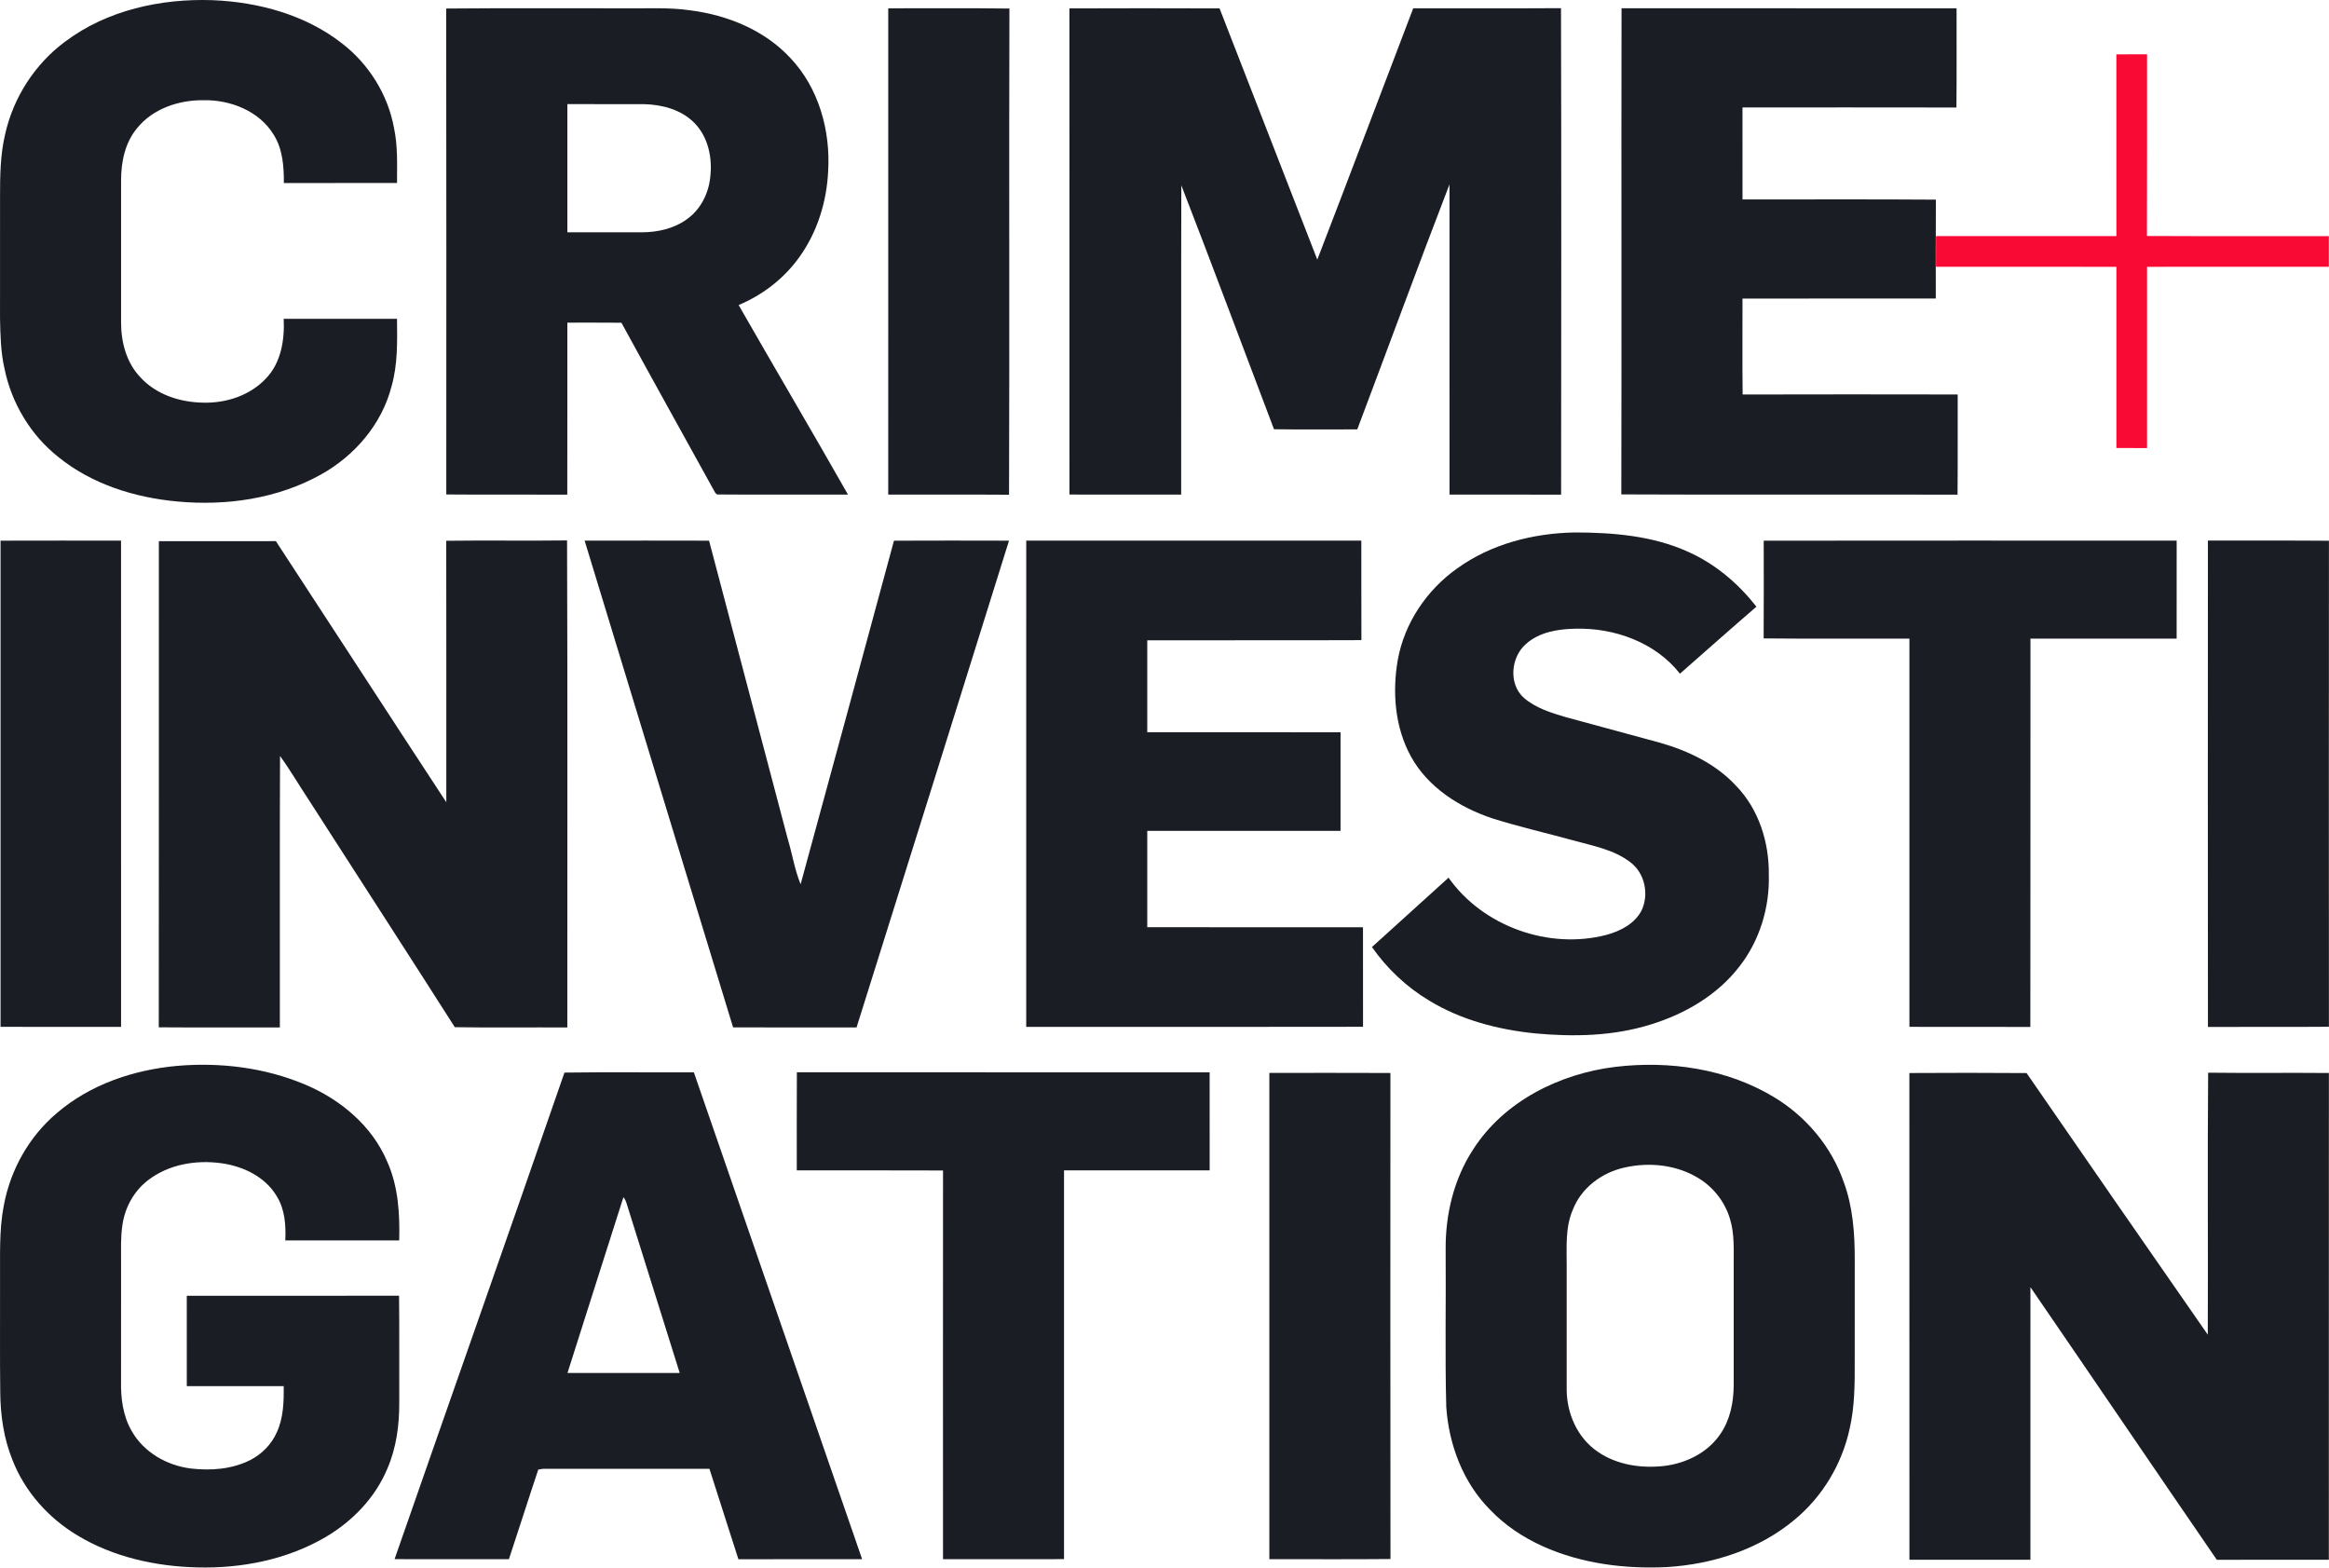
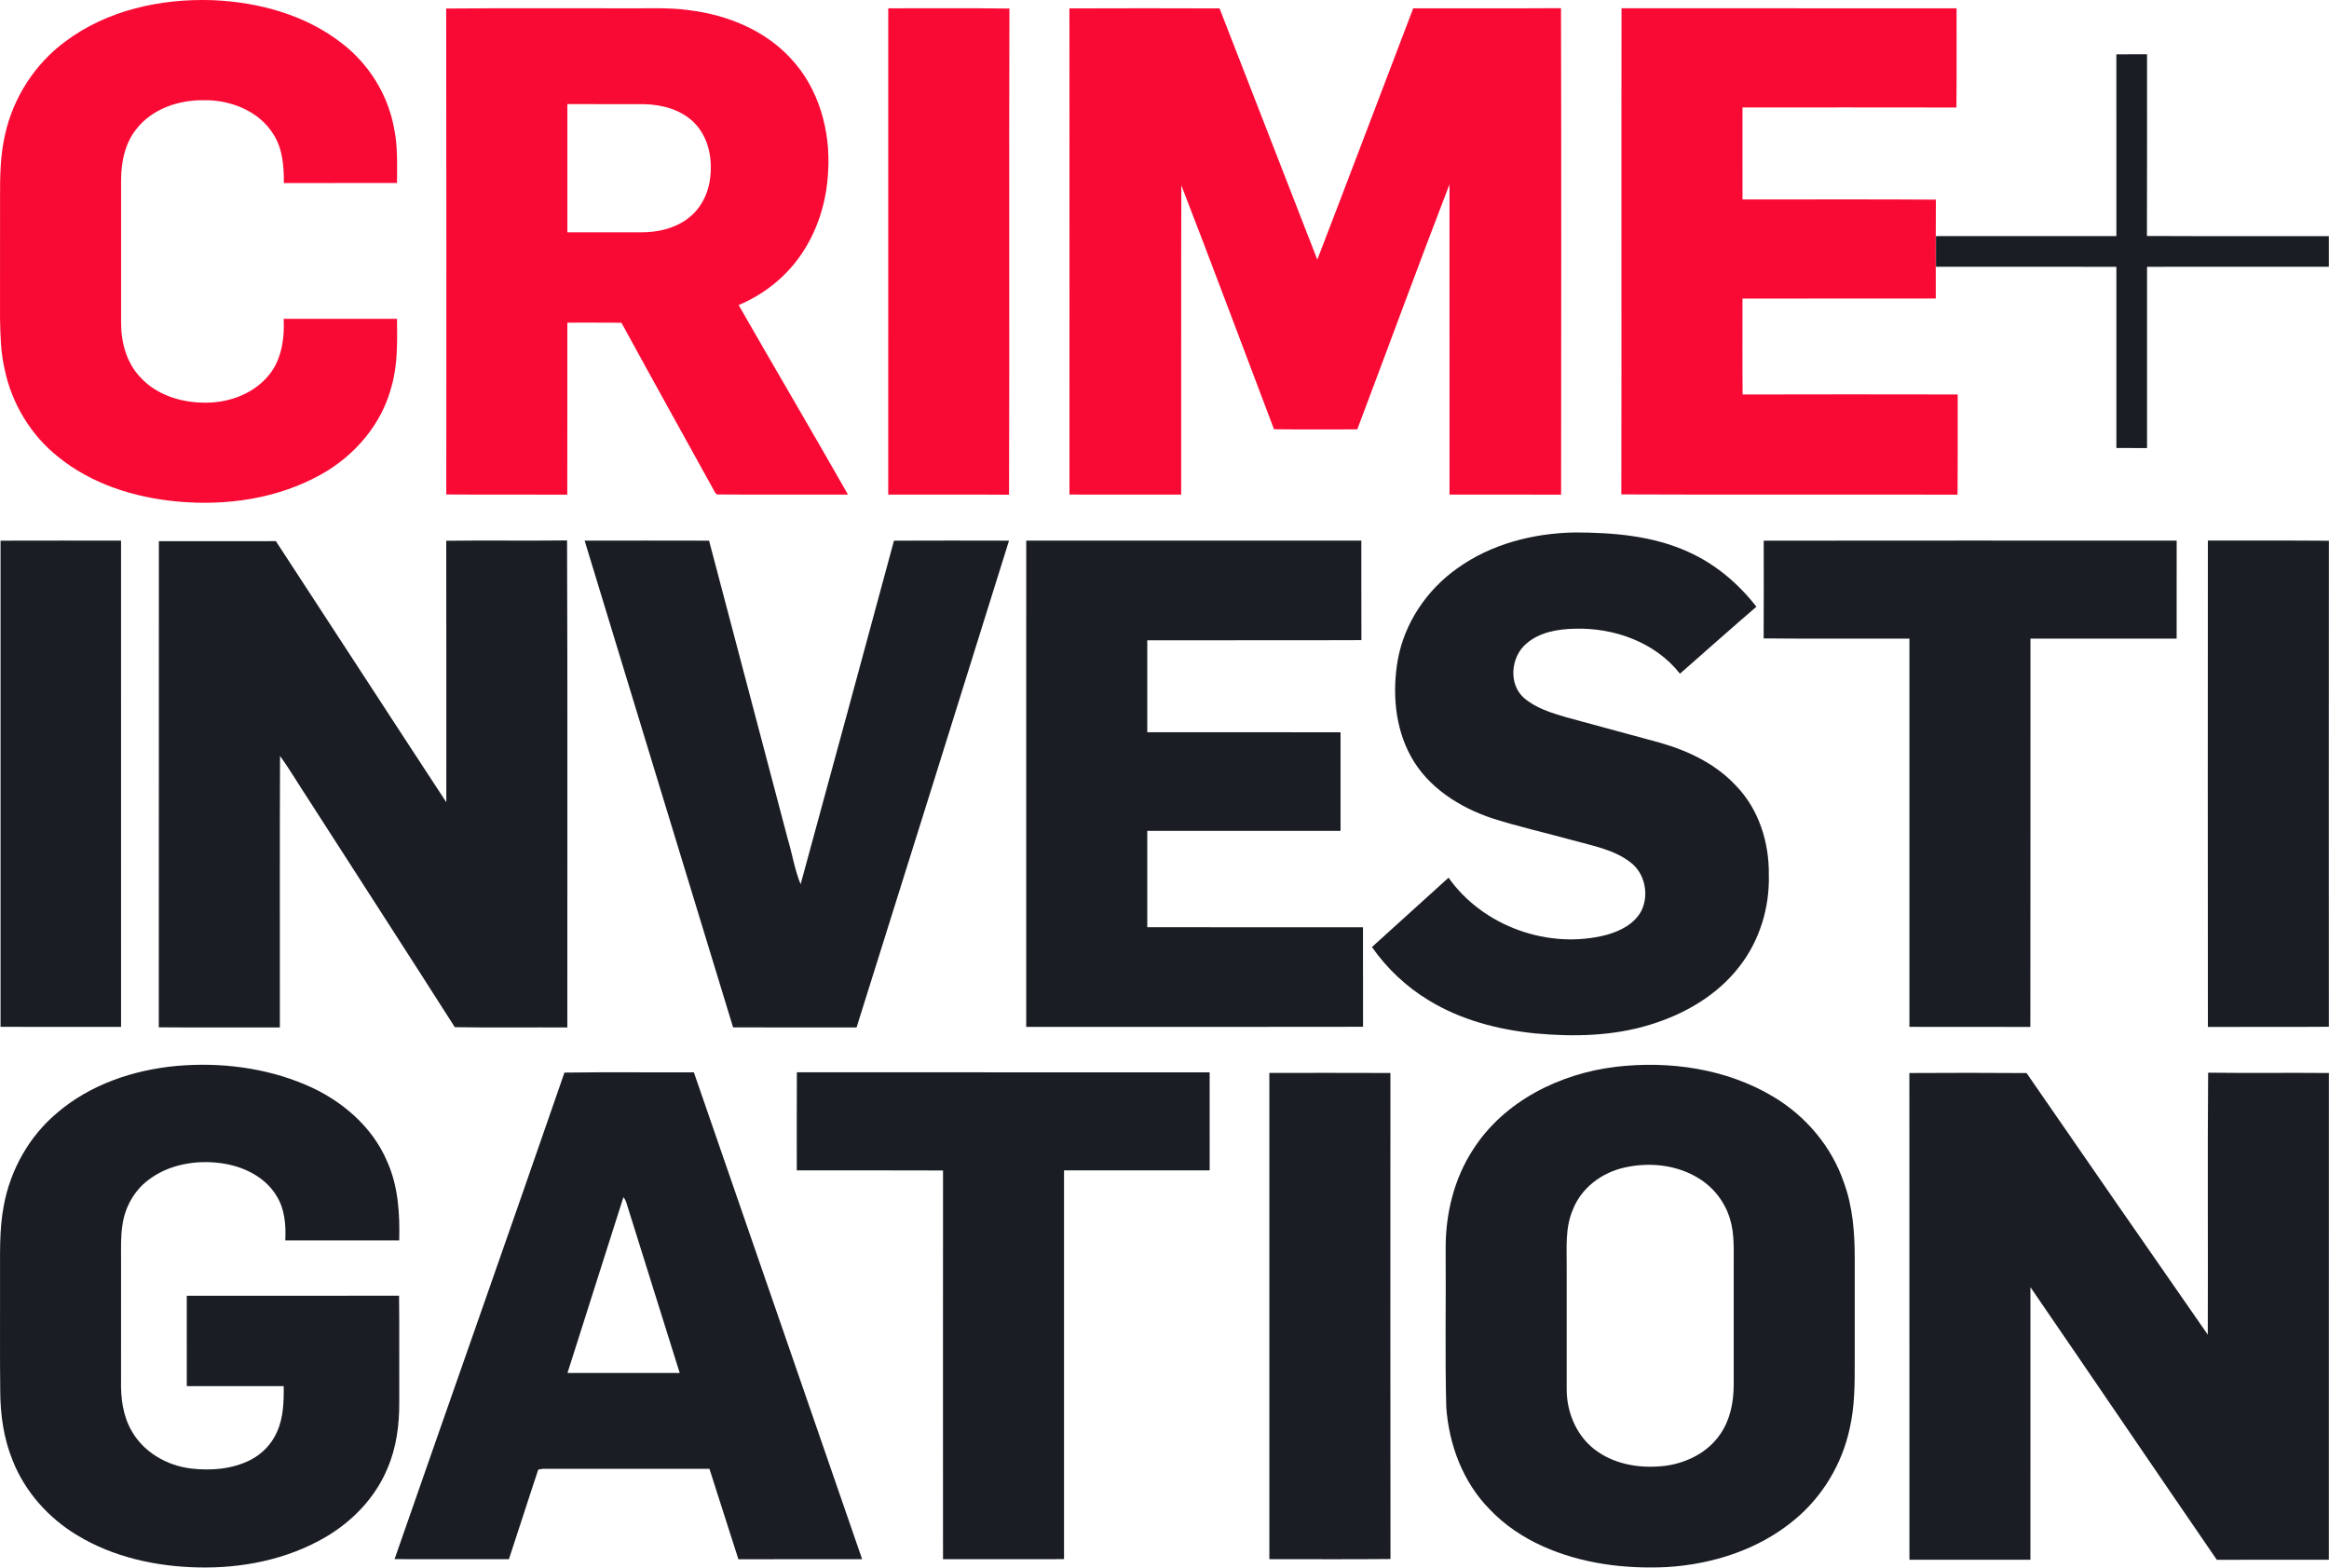
<svg xmlns="http://www.w3.org/2000/svg" id="svg42" width="1063.3pt" height="715.59pt" version="1.1" viewBox="0 0 1063.3 715.59">
-   <g id="#0f0f0fff" transform="translate(-194.98 -141.71)" fill="#1a1d24">
-     <path id="path2" d="m224.77 160.67c19.13-14.37 43.73-19.7 67.31-18.88 21.03 0.87 42.52 6.71 59.25 19.89 12.11 9.4 20.71 23.22 23.51 38.32 1.79 8.3 1.4 16.82 1.4 25.24-17.22 0.04-34.45-0.02-51.67 0.03 0.05-7.58-0.51-15.55-4.68-22.13-6.56-10.75-19.7-15.91-31.92-15.68-11.33-0.15-23.38 3.86-30.58 12.99-5.39 6.56-7.11 15.25-7.13 23.53-0.01 21.68-0.02 43.36 0 65.04 0 8.94 2.46 18.28 8.77 24.89 7.27 8 18.35 11.52 28.94 11.62 10.41 0.23 21.28-3.35 28.48-11.1 6.89-7.19 8.51-17.6 8.05-27.17 17.25-0.03 34.49-0.01 51.74-0.01 0.09 10.32 0.38 20.83-2.51 30.86-4.42 17.27-16.89 31.75-32.34 40.29-19.76 11.01-43.12 14.33-65.45 12.25-19.42-1.78-38.99-7.87-54.3-20.29-12.63-9.96-21.36-24.55-24.59-40.28-1.75-7.56-1.9-15.35-2.06-23.07 0.02-18.34 0.01-36.69 0.01-55.04-0.01-9.67 0.07-19.45 2.31-28.92 3.73-16.8 13.6-32.15 27.46-42.38z" />
-     <path id="path4" d="m398.69 145.61c27.42-0.26 54.86-0.04 82.28-0.11 9.7 0.13 19.46-0.49 29.1 0.92 16.99 2.16 33.95 9.03 45.75 21.77 12.98 13.67 18.37 33.18 17.25 51.71-0.66 13.91-4.95 27.78-13.12 39.14-6.93 9.74-16.74 17.32-27.75 21.93 16.54 28.9 33.47 57.58 49.93 86.53-19.94-0.05-39.89 0.1-59.82-0.06-0.2-0.2-0.61-0.6-0.81-0.8-14.27-25.86-28.65-51.67-42.81-77.6-8.23-0.09-16.46-0.02-24.69-0.04-0.03 26.17 0.05 52.35-0.03 78.52-18.42-0.08-36.83 0.07-55.24-0.08 0.01-73.94 0.08-147.89-0.04-221.83m55.32 43.63c-0.02 19.51-0.02 39.01 0 58.51 11.34 0 22.67-0.01 34.01 0.01 7.25-0.01 14.73-1.69 20.65-6.04 6.06-4.31 9.7-11.45 10.53-18.76 1.14-8.8-0.75-18.55-7.13-25.06-5.94-6.11-14.71-8.44-23.01-8.64-11.68-0.04-23.36 0.01-35.05-0.02z" />
-     <path id="path6" d="m600.51 145.5c18.43 0.06 36.88-0.14 55.32 0.11-0.24 73.98 0.09 147.97-0.17 221.95-18.38-0.14-36.77-0.01-55.16-0.07-0.01-73.99-0.01-147.99 0.01-221.99z" />
-     <path id="path8" d="m683.22 145.55c22.85-0.09 45.7-0.09 68.55 0 14.84 38.24 29.71 76.47 44.62 114.68 14.74-38.18 29.15-76.49 43.79-114.72 22.49-0.07 44.98 0.08 67.47-0.07 0.2 74.02 0.1 148.06 0.05 222.09-16.98-0.07-33.96 0-50.95-0.04-0.01-47.2 0.01-94.4-0.01-141.6-14.33 37.16-28.03 74.58-42.1 111.84-12.67 0-25.35 0.11-38.02-0.06-14.09-37.13-27.96-74.35-42.31-111.36-0.14 47.06-0.01 94.12-0.07 141.18-17 0.01-34 0.04-51-0.01 0-73.98 0.04-147.95-0.02-221.93z" />
-     <path id="path10" d="m935.19 367.41c0.17-73.98-0.04-147.96 0.1-221.93 50.99 0.05 101.97-0.01 152.96 0.03-0.04 15.09 0.09 30.18-0.07 45.28-32.56-0.08-65.12-0.02-97.67-0.03-0.01 14-0.03 28 0.01 42 29.43 0.04 58.86-0.13 88.28 0.09-0.11 15.04-0.02 30.09-0.04 45.14-29.42 0.03-58.84 0-88.25 0.01 0.04 14.6-0.11 29.2 0.07 43.8 32.73-0.09 65.46-0.07 98.18-0.01-0.06 15.25 0.08 30.5-0.07 45.74-51.17-0.13-102.34 0.12-153.5-0.12z" />
-     <path id="path12" d="m860.24 401.21c15.5-11.19 34.79-16.1 53.74-16.43 17.49 0.03 35.5 1.5 51.63 8.8 12.36 5.5 23 14.46 31.25 25.11-11.73 10.08-23.27 20.37-34.9 30.57-11.26-14.36-30.1-21.07-47.96-20.53-7.81 0.14-16.28 1.57-22.31 6.93-6.95 5.99-8.1 18.3-1 24.62 5.46 4.71 12.53 6.88 19.34 8.87 14.29 3.9 28.61 7.76 42.91 11.65 12.84 3.67 25.45 9.69 34.63 19.63 10.39 10.68 15.15 25.89 14.96 40.6 0.42 14.97-4.2 30.14-13.48 41.97-10.04 13.01-24.86 21.63-40.41 26.39-17.03 5.35-35.16 5.71-52.8 4.08-16.88-1.72-33.8-6.09-48.39-14.99-10.31-6.18-19.23-14.58-26.11-24.43 11.67-10.53 23.33-21.08 34.97-31.66 15.72 22.27 45.81 32.96 72.12 26.1 6.32-1.73 12.83-5.04 15.97-11.08 3.53-7.29 1.58-16.98-4.94-21.96-7.61-5.95-17.41-7.62-26.49-10.16-12.17-3.35-24.5-6.14-36.54-9.94-15.06-5.01-29.59-14.17-37.36-28.42-7.28-13.31-8.5-29.27-5.93-44.01 3.04-16.79 13.23-31.9 27.1-41.71z" />
-     <path id="path14" d="m398.71 388.58c18.39-0.25 36.78 0.08 55.16-0.16 0.29 74.11 0.06 148.22 0.12 222.34-17.12-0.1-34.25 0.16-51.37-0.13-22.18-34.83-44.66-69.46-66.96-104.21-4.32-6.5-8.24-13.27-12.83-19.58-0.19 41.3-0.02 82.61-0.08 123.91-18.43-0.03-36.86 0.08-55.28-0.06 0.08-73.98 0-147.96 0.04-221.93 17.81-0.02 35.61-0.01 53.42-0.01 25.99 39.69 51.77 79.53 77.81 119.19-0.01-39.79 0.05-79.57-0.03-119.36z" />
-     <path id="path16" d="m663.51 388.5c50.99-0.01 101.99-0.01 152.98 0.01 0.04 15.14-0.03 30.29 0.04 45.43-32.59 0.14-65.18 0.01-97.77 0.07-0.01 13.99-0.01 27.99 0 41.98 29.41 0.02 58.82 0 88.24 0.01v45c-29.42 0.01-58.83-0.01-88.24 0.01-0.01 14.66-0.01 29.32 0 43.99 32.83 0.01 65.66-0.01 98.49 0.01 0.02 15.14-0.02 30.29 0.02 45.44-51.26 0.12-102.51 0.03-153.77 0.04 0-73.99-0.01-147.99 0.01-221.99z" />
-     <path id="path18" d="m1203 388.49c18.41 0.07 36.83-0.09 55.25 0.08-0.05 73.95-0.04 147.91-0.01 221.87-18.41 0.16-36.82-0.01-55.23 0.08-0.08-74.01-0.05-148.02-0.01-222.03z" />
-     <path id="path20" d="m195.23 388.53c18.34-0.07 36.68-0.02 55.01-0.02 0.02 73.99 0.01 147.99 0.01 221.98-18.34 0-36.68 0.05-55.02-0.02 0.03-73.98 0.03-147.96 0-221.94z" />
-     <path id="path22" d="m461.89 388.51c18.94-0.01 37.88-0.04 56.81 0.02 11.97 45.33 23.92 90.67 35.88 136 2.08 6.91 3.19 14.18 5.92 20.86 14.29-52.26 28.47-104.55 42.62-156.85 17.51-0.08 35.01-0.05 52.52-0.01-23.09 74.1-46.37 148.16-69.6 222.22-18.79-0.02-37.58 0.05-56.37-0.03-22.61-74.07-45.23-148.13-67.78-222.21z" />
-     <path id="path24" d="m1000.2 388.54c62.84-0.08 125.69-0.04 188.53-0.02-0.02 14.91 0 29.81-0.01 44.72-22.25 0.02-44.49 0.01-66.74 0.01-0.05 59.09 0.05 118.18-0.05 177.27-18.41-0.06-36.81 0.02-55.21-0.04v-177.23c-22.19-0.07-44.37 0.13-66.55-0.1 0.1-14.87 0.04-29.74 0.03-44.61z" />
-     <path id="path26" d="m220.9 649.88c15.25-13.14 35.17-19.8 55.01-21.59 19.73-1.69 40.05 0.81 58.36 8.53 16.13 6.78 30.64 18.88 37.52 35.26 5.04 11.24 5.75 23.77 5.45 35.91-17.33 0.01-34.67 0.03-52.01-0.01 0.33-6.92-0.18-14.22-3.94-20.24-5.28-8.89-15.41-13.67-25.37-15.02-11.53-1.58-24.09 0.56-33.43 7.84-6.42 4.92-10.55 12.53-11.63 20.51-0.82 5.27-0.59 10.61-0.61 15.93-0.01 18.35 0.02 36.71-0.01 55.06-0.16 7.88 0.84 16.07 4.9 22.98 5.48 9.68 16.02 15.68 26.88 17.05 9.19 1.09 18.94 0.36 27.3-3.89 5.32-2.73 9.7-7.24 12.09-12.74 2.99-6.54 3.18-13.89 3.09-20.95-14.75-0.02-29.5 0-44.24-0.01-0.02-13.75-0.01-27.5-0.01-41.25 32.31-0.03 64.61 0.05 96.92-0.04 0.2 16.27 0.01 32.55 0.09 48.82 0.05 10.19-1.31 20.54-5.36 29.96-5.52 13.37-16.01 24.25-28.41 31.49-17.59 10.26-38.29 14.3-58.51 13.77-18.98-0.47-38.26-4.7-54.64-14.6-13.19-7.9-24.01-19.97-29.63-34.34-4.03-9.9-5.56-20.63-5.62-31.27-0.21-16.67-0.03-33.35-0.09-50.03 0.11-11.65-0.52-23.43 1.71-34.93 2.99-16.26 11.51-31.52 24.19-42.2z" />
-     <path id="path28" d="m932.54 628.74c24.58-2.92 50.65 0.81 72.1 13.67 14.7 8.77 26.45 22.6 32.06 38.84 4.25 11.4 5.09 23.68 5.06 35.74-0.03 15.33 0 30.67-0.01 46.01 0.03 10.38 0.03 20.89-2.35 31.07-3.48 16.02-12.35 30.82-24.98 41.3-16.26 13.67-37.43 20.45-58.42 21.73-19.23 0.93-38.95-1.55-56.62-9.48-9.03-4.06-17.44-9.64-24.25-16.84-12.24-12.37-18.66-29.56-19.86-46.72-0.63-24-0.08-48.03-0.28-72.04-0.12-15.92 3.76-32.13 12.53-45.55 14.11-22.06 39.54-34.65 65.02-37.73m4.07 45.98c-10.29 2.27-19.74 9.28-23.57 19.28-3.55 8.2-2.73 17.27-2.79 25.97v56.06c0 11.01 4.97 22.23 14.26 28.47 8.83 6.07 20.07 7.64 30.53 6.4 9.87-1.25 19.66-6.1 25.33-14.49 4.53-6.52 6.1-14.6 6.13-22.43v-54.03c-0.07-7.3 0.48-14.8-1.72-21.87-2.3-7.67-7.52-14.38-14.36-18.52-10.01-6.14-22.49-7.43-33.81-4.84z" />
-     <path id="path30" d="m452.68 631.36c19.69-0.27 39.39-0.03 59.08-0.12 25.62 74.07 51.23 148.16 76.82 222.25-18.83 0.05-37.65-0.04-56.48 0.04-4.47-13.75-8.78-27.55-13.23-41.3-25.31 0.04-50.62 0.03-75.93 0-0.55 0.09-1.66 0.27-2.21 0.36-4.56 13.61-8.88 27.3-13.41 40.92-17.4-0.04-34.8 0.03-52.2-0.03 25.78-74.06 51.93-148 77.56-222.12m26.92 56.88c-8.58 26.73-16.98 53.52-25.54 80.26 17.08-0.01 34.16 0.01 51.24-0.01-8.06-25.86-16.24-51.67-24.29-77.53-0.29-1.01-0.76-1.92-1.41-2.72z" />
-     <path id="path32" d="m558.79 631.23c62.82 0.03 125.63 0.01 188.45 0.02 0.02 14.91 0.01 29.83 0.01 44.74-22.17 0.02-44.33 0-66.49 0.02-0.01 59.15-0.02 118.31 0 177.47-18.42 0.05-36.84 0.01-55.25 0.02-0.01-59.15-0.04-118.3 0.01-177.45-22.25-0.11-44.51-0.01-66.77-0.06 0.02-14.92-0.06-29.84 0.04-44.76z" />
-     <path id="path34" d="m1066.7 631.56c17.83-0.09 35.67-0.13 53.51 0.02 27.48 39.87 55.08 79.67 82.73 119.43 0.16-39.87-0.17-79.74 0.16-119.6 18.37 0.23 36.76-0.03 55.13 0.14-0.04 74.07 0.02 148.13-0.02 222.2-17.05 0.02-34.1-0.03-51.15 0.03-28.46-41.42-56.65-83.03-85.09-124.46-0.02 41.48 0.02 82.96-0.01 124.44-18.41-0.01-36.82-0.01-55.23-0.01-0.04-74.06 0.02-148.13-0.03-222.19z" />
-     <path id="path36" d="m774.5 631.51c18.43 0 36.85-0.06 55.27 0.03-0.01 73.96-0.07 147.92 0.03 221.88-18.43 0.19-36.86 0.04-55.3 0.07 0-73.99-0.01-147.99 0-221.98z" />
+   <g id="g877" fill="#f90a34">
+     <path id="path2" d="m29.79 18.96c19.13-14.37 43.73-19.7 67.31-18.88 21.03 0.87 42.52 6.71 59.25 19.89 12.11 9.4 20.71 23.22 23.51 38.32 1.79 8.3 1.4 16.82 1.4 25.24-17.22 0.04-34.45-0.02-51.67 0.03 0.05-7.58-0.51-15.55-4.68-22.13-6.56-10.75-19.7-15.91-31.92-15.68-11.33-0.15-23.38 3.86-30.58 12.99-5.39 6.56-7.11 15.25-7.13 23.53-0.01 21.68-0.02 43.36 0 65.04 0 8.94 2.46 18.28 8.77 24.89 7.27 8 18.35 11.52 28.94 11.62 10.41 0.23 21.28-3.35 28.48-11.1 6.89-7.19 8.51-17.6 8.05-27.17 17.25-0.03 34.49-0.01 51.74-0.01 0.09 10.32 0.38 20.83-2.51 30.86-4.42 17.27-16.89 31.75-32.34 40.29-19.76 11.01-43.12 14.33-65.45 12.25-19.42-1.78-38.99-7.87-54.3-20.29-12.63-9.96-21.36-24.55-24.59-40.28-1.75-7.56-1.9-15.35-2.06-23.07 0.02-18.34 0.01-36.69 0.01-55.04-0.01-9.67 0.07-19.45 2.31-28.92 3.73-16.8 13.6-32.15 27.46-42.38z" />
+     <path id="path4" d="m203.71 3.9c27.42-0.26 54.86-0.04 82.28-0.11 9.7 0.13 19.46-0.49 29.1 0.92 16.99 2.16 33.95 9.03 45.75 21.77 12.98 13.67 18.37 33.18 17.25 51.71-0.66 13.91-4.95 27.78-13.12 39.14-6.93 9.74-16.74 17.32-27.75 21.93 16.54 28.9 33.47 57.58 49.93 86.53-19.94-0.05-39.89 0.1-59.82-0.06-0.2-0.2-0.61-0.6-0.81-0.8-14.27-25.86-28.65-51.67-42.81-77.6-8.23-0.09-16.46-0.02-24.69-0.04-0.03 26.17 0.05 52.35-0.03 78.52-18.42-0.08-36.83 0.07-55.24-0.08 0.01-73.94 0.08-147.89-0.04-221.83m55.32 43.63c-0.02 19.51-0.02 39.01 0 58.51 11.34 0 22.67-0.01 34.01 0.01 7.25-0.01 14.73-1.69 20.65-6.04 6.06-4.31 9.7-11.45 10.53-18.76 1.14-8.8-0.75-18.55-7.13-25.06-5.94-6.11-14.71-8.44-23.01-8.64-11.68-0.04-23.36 0.01-35.05-0.02z" />
+     <path id="path6" d="m405.53 3.79c18.43 0.06 36.88-0.14 55.32 0.11-0.24 73.98 0.09 147.97-0.17 221.95-18.38-0.14-36.77-0.01-55.16-0.07-0.01-73.99-0.01-147.99 0.01-221.99z" />
+     <path id="path8" d="m488.24 3.84c22.85-0.09 45.7-0.09 68.55 0 14.84 38.24 29.71 76.47 44.62 114.68 14.74-38.18 29.15-76.49 43.79-114.72 22.49-0.07 44.98 0.08 67.47-0.07 0.2 74.02 0.1 148.06 0.05 222.09-16.98-0.07-33.96 0-50.95-0.04-0.01-47.2 0.01-94.4-0.01-141.6-14.33 37.16-28.03 74.58-42.1 111.84-12.67 0-25.35 0.11-38.02-0.06-14.09-37.13-27.96-74.35-42.31-111.36-0.14 47.06-0.01 94.12-0.07 141.18-17 0.01-34 0.04-51-0.01 0-73.98 0.04-147.95-0.02-221.93z" />
+     <path id="path10" d="m740.21 225.7c0.17-73.98-0.04-147.96 0.1-221.93 50.99 0.05 101.97-0.01 152.96 0.03-0.04 15.09 0.09 30.18-0.07 45.28-32.56-0.08-65.12-0.02-97.67-0.03-0.01 14-0.03 28 0.01 42 29.43 0.04 58.86-0.13 88.28 0.09-0.11 15.04-0.02 30.09-0.04 45.14-29.42 0.03-58.84 0-88.25 0.01 0.04 14.6-0.11 29.2 0.07 43.8 32.73-0.09 65.46-0.07 98.18-0.01-0.06 15.25 0.08 30.5-0.07 45.74-51.17-0.13-102.34 0.12-153.5-0.12z" />
  </g>
-   <g id="#06f5cbfe" transform="translate(-194.98 -141.71)" fill="#f90a34">
-     <path id="path39" d="m1161.2 166.51c4.66-0.02 9.33-0.01 14.01-0.01-0.03 27.65 0.06 55.3-0.05 82.94 27.68 0.14 55.37 0.01 83.05 0.07-0.01 4.66-0.01 9.32 0 13.98-27.67 0.03-55.34-0.01-83 0.02v82.74c-4.68 0-9.34 0-14-0.01v-82.73c-27.46-0.02-54.91 0-82.37-0.01-0.01-4.67-0.01-9.33 0-14 27.46-0.01 54.91 0.02 82.37-0.01-0.01-27.66 0-55.32-0.01-82.98z" fill="#f90a34" />
+   <g id="g870" fill="#1a1d24">
+     <path id="path12" d="m665.26 259.5c15.5-11.19 34.79-16.1 53.74-16.43 17.49 0.03 35.5 1.5 51.63 8.8 12.36 5.5 23 14.46 31.25 25.11-11.73 10.08-23.27 20.37-34.9 30.57-11.26-14.36-30.1-21.07-47.96-20.53-7.81 0.14-16.28 1.57-22.31 6.93-6.95 5.99-8.1 18.3-1 24.62 5.46 4.71 12.53 6.88 19.34 8.87 14.29 3.9 28.61 7.76 42.91 11.65 12.84 3.67 25.45 9.69 34.63 19.63 10.39 10.68 15.15 25.89 14.96 40.6 0.42 14.97-4.2 30.14-13.48 41.97-10.04 13.01-24.86 21.63-40.41 26.39-17.03 5.35-35.16 5.71-52.8 4.08-16.88-1.72-33.8-6.09-48.39-14.99-10.31-6.18-19.23-14.58-26.11-24.43 11.67-10.53 23.33-21.08 34.97-31.66 15.72 22.27 45.81 32.96 72.12 26.1 6.32-1.73 12.83-5.04 15.97-11.08 3.53-7.29 1.58-16.98-4.94-21.96-7.61-5.95-17.41-7.62-26.49-10.16-12.17-3.35-24.5-6.14-36.54-9.94-15.06-5.01-29.59-14.17-37.36-28.42-7.28-13.31-8.5-29.27-5.93-44.01 3.04-16.79 13.23-31.9 27.1-41.71z" />
+     <path id="path14" d="m203.73 246.87c18.39-0.25 36.78 0.08 55.16-0.16 0.29 74.11 0.06 148.22 0.12 222.34-17.12-0.1-34.25 0.16-51.37-0.13-22.18-34.83-44.66-69.46-66.96-104.21-4.32-6.5-8.24-13.27-12.83-19.58-0.19 41.3-0.02 82.61-0.08 123.91-18.43-0.03-36.86 0.08-55.28-0.06 0.08-73.98 0-147.96 0.04-221.93 17.81-0.02 35.61-0.01 53.42-0.01 25.99 39.69 51.77 79.53 77.81 119.19-0.01-39.79 0.05-79.57-0.03-119.36z" />
+     <path id="path16" d="m468.53 246.79c50.99-0.01 101.99-0.01 152.98 0.01 0.04 15.14-0.03 30.29 0.04 45.43-32.59 0.14-65.18 0.01-97.77 0.07-0.01 13.99-0.01 27.99 0 41.98 29.41 0.02 58.82 0 88.24 0.01v45c-29.42 0.01-58.83-0.01-88.24 0.01-0.01 14.66-0.01 29.32 0 43.99 32.83 0.01 65.66-0.01 98.49 0.01 0.02 15.14-0.02 30.29 0.02 45.44-51.26 0.12-102.51 0.03-153.77 0.04 0-73.99-0.01-147.99 0.01-221.99z" />
+     <path id="path18" d="m1008 246.78c18.41 0.07 36.83-0.09 55.25 0.08-0.05 73.95-0.04 147.91-0.01 221.87-18.41 0.16-36.82-0.01-55.23 0.08-0.08-74.01-0.05-148.02-0.01-222.03z" />
+     <path id="path20" d="m0.25 246.82c18.34-0.07 36.68-0.02 55.01-0.02 0.02 73.99 0.01 147.99 0.01 221.98-18.34 0-36.68 0.05-55.02-0.02 0.03-73.98 0.03-147.96 0-221.94z" />
+     <path id="path22" d="m266.91 246.8c18.94-0.01 37.88-0.04 56.81 0.02 11.97 45.33 23.92 90.67 35.88 136 2.08 6.91 3.19 14.18 5.92 20.86 14.29-52.26 28.47-104.55 42.62-156.85 17.51-0.08 35.01-0.05 52.52-0.01-23.09 74.1-46.37 148.16-69.6 222.22-18.79-0.02-37.58 0.05-56.37-0.03-22.61-74.07-45.23-148.13-67.78-222.21z" />
+     <path id="path24" d="m805.22 246.83c62.84-0.08 125.69-0.04 188.53-0.02-0.02 14.91 0 29.81-0.01 44.72-22.25 0.02-44.49 0.01-66.74 0.01-0.05 59.09 0.05 118.18-0.05 177.27-18.41-0.06-36.81 0.02-55.21-0.04v-177.23c-22.19-0.07-44.37 0.13-66.55-0.1 0.1-14.87 0.04-29.74 0.03-44.61z" />
+     <path id="path26" d="m25.92 508.17c15.25-13.14 35.17-19.8 55.01-21.59 19.73-1.69 40.05 0.81 58.36 8.53 16.13 6.78 30.64 18.88 37.52 35.26 5.04 11.24 5.75 23.77 5.45 35.91-17.33 0.01-34.67 0.03-52.01-0.01 0.33-6.92-0.18-14.22-3.94-20.24-5.28-8.89-15.41-13.67-25.37-15.02-11.53-1.58-24.09 0.56-33.43 7.84-6.42 4.92-10.55 12.53-11.63 20.51-0.82 5.27-0.59 10.61-0.61 15.93-0.01 18.35 0.02 36.71-0.01 55.06-0.16 7.88 0.84 16.07 4.9 22.98 5.48 9.68 16.02 15.68 26.88 17.05 9.19 1.09 18.94 0.36 27.3-3.89 5.32-2.73 9.7-7.24 12.09-12.74 2.99-6.54 3.18-13.89 3.09-20.95-14.75-0.02-29.5 0-44.24-0.01-0.02-13.75-0.01-27.5-0.01-41.25 32.31-0.03 64.61 0.05 96.92-0.04 0.2 16.27 0.01 32.55 0.09 48.82 0.05 10.19-1.31 20.54-5.36 29.96-5.52 13.37-16.01 24.25-28.41 31.49-17.59 10.26-38.29 14.3-58.51 13.77-18.98-0.47-38.26-4.7-54.64-14.6-13.19-7.9-24.01-19.97-29.63-34.34-4.03-9.9-5.56-20.63-5.62-31.27-0.21-16.67-0.03-33.35-0.09-50.03 0.11-11.65-0.52-23.43 1.71-34.93 2.99-16.26 11.51-31.52 24.19-42.2z" />
+     <path id="path28" d="m737.56 487.03c24.58-2.92 50.65 0.81 72.1 13.67 14.7 8.77 26.45 22.6 32.06 38.84 4.25 11.4 5.09 23.68 5.06 35.74-0.03 15.33 0 30.67-0.01 46.01 0.03 10.38 0.03 20.89-2.35 31.07-3.48 16.02-12.35 30.82-24.98 41.3-16.26 13.67-37.43 20.45-58.42 21.73-19.23 0.93-38.95-1.55-56.62-9.48-9.03-4.06-17.44-9.64-24.25-16.84-12.24-12.37-18.66-29.56-19.86-46.72-0.63-24-0.08-48.03-0.28-72.04-0.12-15.92 3.76-32.13 12.53-45.55 14.11-22.06 39.54-34.65 65.02-37.73m4.07 45.98c-10.29 2.27-19.74 9.28-23.57 19.28-3.55 8.2-2.73 17.27-2.79 25.97v56.06c0 11.01 4.97 22.23 14.26 28.47 8.83 6.07 20.07 7.64 30.53 6.4 9.87-1.25 19.66-6.1 25.33-14.49 4.53-6.52 6.1-14.6 6.13-22.43v-54.03c-0.07-7.3 0.48-14.8-1.72-21.87-2.3-7.67-7.52-14.38-14.36-18.52-10.01-6.14-22.49-7.43-33.81-4.84z" />
+     <path id="path30" d="m257.7 489.65c19.69-0.27 39.39-0.03 59.08-0.12 25.62 74.07 51.23 148.16 76.82 222.25-18.83 0.05-37.65-0.04-56.48 0.04-4.47-13.75-8.78-27.55-13.23-41.3-25.31 0.04-50.62 0.03-75.93 0-0.55 0.09-1.66 0.27-2.21 0.36-4.56 13.61-8.88 27.3-13.41 40.92-17.4-0.04-34.8 0.03-52.2-0.03 25.78-74.06 51.93-148 77.56-222.12m26.92 56.88c-8.58 26.73-16.98 53.52-25.54 80.26 17.08-0.01 34.16 0.01 51.24-0.01-8.06-25.86-16.24-51.67-24.29-77.53-0.29-1.01-0.76-1.92-1.41-2.72z" />
+     <path id="path32" d="m363.81 489.52c62.82 0.03 125.63 0.01 188.45 0.02 0.02 14.91 0.01 29.83 0.01 44.74-22.17 0.02-44.33 0-66.49 0.02-0.01 59.15-0.02 118.31 0 177.47-18.42 0.05-36.84 0.01-55.25 0.02-0.01-59.15-0.04-118.3 0.01-177.45-22.25-0.11-44.51-0.01-66.77-0.06 0.02-14.92-0.06-29.84 0.04-44.76z" />
+     <path id="path34" d="m871.72 489.85c17.83-0.09 35.67-0.13 53.51 0.02 27.48 39.87 55.08 79.67 82.73 119.43 0.16-39.87-0.17-79.74 0.16-119.6 18.37 0.23 36.76-0.03 55.13 0.14-0.04 74.07 0.02 148.13-0.02 222.2-17.05 0.02-34.1-0.03-51.15 0.03-28.46-41.42-56.65-83.03-85.09-124.46-0.02 41.48 0.02 82.96-0.01 124.44-18.41-0.01-36.82-0.01-55.23-0.01-0.04-74.06 0.02-148.13-0.03-222.19z" />
+     <path id="path36" d="m579.52 489.8c18.43 0 36.85-0.06 55.27 0.03-0.01 73.96-0.07 147.92 0.03 221.88-18.43 0.19-36.86 0.04-55.3 0.07 0-73.99-0.01-147.99 0-221.98z" />
+     <g id="#06f5cbfe" transform="translate(-194.98 -141.71)">
+       <path id="path39" d="m1161.2 166.51c4.66-0.02 9.33-0.01 14.01-0.01-0.03 27.65 0.06 55.3-0.05 82.94 27.68 0.14 55.37 0.01 83.05 0.07-0.01 4.66-0.01 9.32 0 13.98-27.67 0.03-55.34-0.01-83 0.02v82.74c-4.68 0-9.34 0-14-0.01v-82.73c-27.46-0.02-54.91 0-82.37-0.01-0.01-4.67-0.01-9.33 0-14 27.46-0.01 54.91 0.02 82.37-0.01-0.01-27.66 0-55.32-0.01-82.98z" fill="#1a1d24" />
+     </g>
  </g>
</svg>
